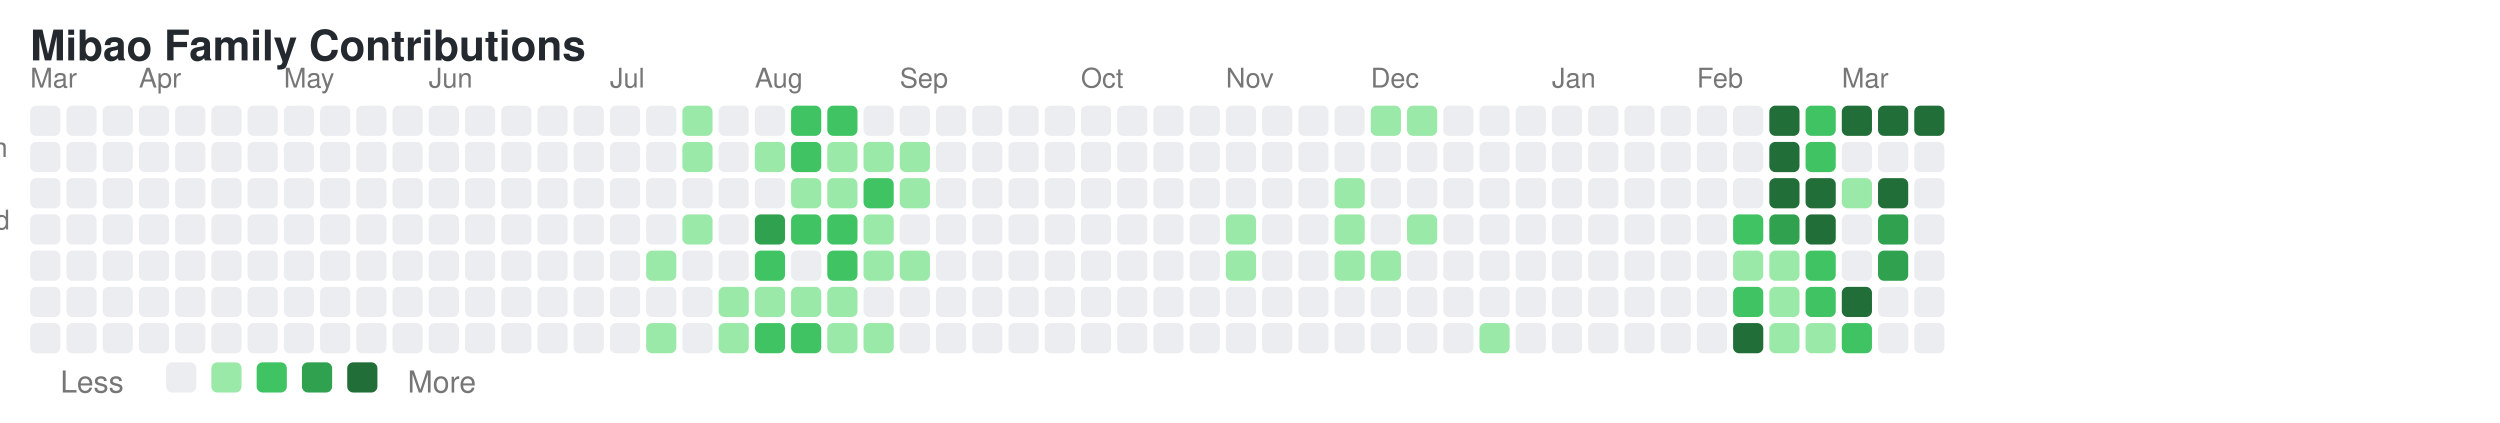
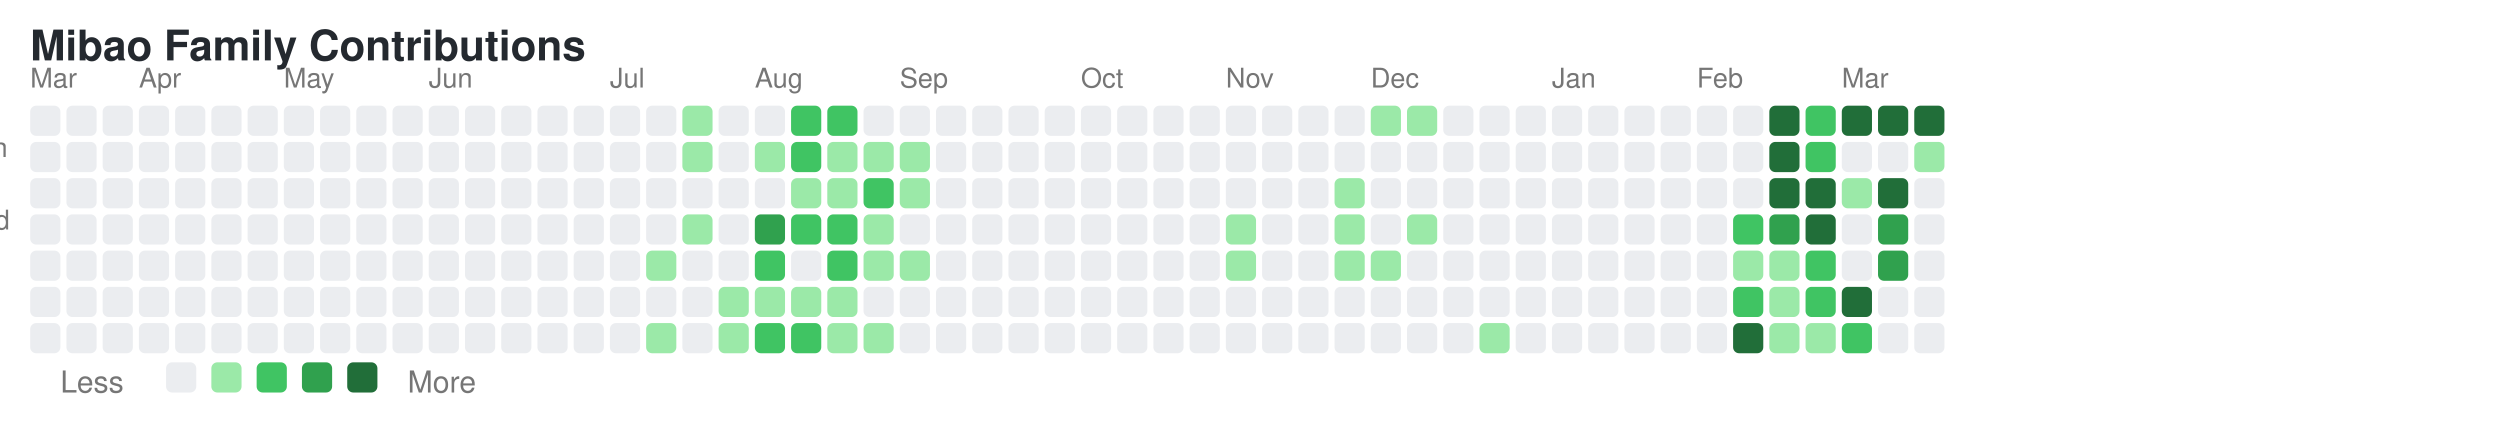
<svg xmlns="http://www.w3.org/2000/svg" width="828" height="140">
  <text x="10" y="20" font-family="-apple-system, BlinkMacSystemFont, Segoe UI, Helvetica, Arial, sans-serif" font-size="14" font-weight="600" fill="#24292f">Mibao Family Contributions</text>
  <g transform="translate(10, 35)">
    <text x="0" y="-6" font-family="-apple-system, BlinkMacSystemFont, Segoe UI, Helvetica, Arial, sans-serif" font-size="9" fill="#767676">Mar</text>
    <text x="36" y="-6" font-family="-apple-system, BlinkMacSystemFont, Segoe UI, Helvetica, Arial, sans-serif" font-size="9" fill="#767676">Apr</text>
    <text x="84" y="-6" font-family="-apple-system, BlinkMacSystemFont, Segoe UI, Helvetica, Arial, sans-serif" font-size="9" fill="#767676">May</text>
    <text x="132" y="-6" font-family="-apple-system, BlinkMacSystemFont, Segoe UI, Helvetica, Arial, sans-serif" font-size="9" fill="#767676">Jun</text>
    <text x="192" y="-6" font-family="-apple-system, BlinkMacSystemFont, Segoe UI, Helvetica, Arial, sans-serif" font-size="9" fill="#767676">Jul</text>
    <text x="240" y="-6" font-family="-apple-system, BlinkMacSystemFont, Segoe UI, Helvetica, Arial, sans-serif" font-size="9" fill="#767676">Aug</text>
    <text x="288" y="-6" font-family="-apple-system, BlinkMacSystemFont, Segoe UI, Helvetica, Arial, sans-serif" font-size="9" fill="#767676">Sep</text>
    <text x="348" y="-6" font-family="-apple-system, BlinkMacSystemFont, Segoe UI, Helvetica, Arial, sans-serif" font-size="9" fill="#767676">Oct</text>
    <text x="396" y="-6" font-family="-apple-system, BlinkMacSystemFont, Segoe UI, Helvetica, Arial, sans-serif" font-size="9" fill="#767676">Nov</text>
    <text x="444" y="-6" font-family="-apple-system, BlinkMacSystemFont, Segoe UI, Helvetica, Arial, sans-serif" font-size="9" fill="#767676">Dec</text>
    <text x="504" y="-6" font-family="-apple-system, BlinkMacSystemFont, Segoe UI, Helvetica, Arial, sans-serif" font-size="9" fill="#767676">Jan</text>
    <text x="552" y="-6" font-family="-apple-system, BlinkMacSystemFont, Segoe UI, Helvetica, Arial, sans-serif" font-size="9" fill="#767676">Feb</text>
    <text x="600" y="-6" font-family="-apple-system, BlinkMacSystemFont, Segoe UI, Helvetica, Arial, sans-serif" font-size="9" fill="#767676">Mar</text>
    <text x="-25" y="17.0" font-family="-apple-system, BlinkMacSystemFont, Segoe UI, Helvetica, Arial, sans-serif" font-size="9" fill="#767676">Mon</text>
    <text x="-25" y="41.0" font-family="-apple-system, BlinkMacSystemFont, Segoe UI, Helvetica, Arial, sans-serif" font-size="9" fill="#767676">Wed</text>
    <text x="-25" y="65.0" font-family="-apple-system, BlinkMacSystemFont, Segoe UI, Helvetica, Arial, sans-serif" font-size="9" fill="#767676">Fri</text>
    <rect x="0" y="0" width="10" height="10" fill="#ebedf0" rx="2" />
    <rect x="0" y="12" width="10" height="10" fill="#ebedf0" rx="2" />
    <rect x="0" y="24" width="10" height="10" fill="#ebedf0" rx="2" />
    <rect x="0" y="36" width="10" height="10" fill="#ebedf0" rx="2" />
    <rect x="0" y="48" width="10" height="10" fill="#ebedf0" rx="2" />
    <rect x="0" y="60" width="10" height="10" fill="#ebedf0" rx="2" />
    <rect x="0" y="72" width="10" height="10" fill="#ebedf0" rx="2" />
    <rect x="12" y="0" width="10" height="10" fill="#ebedf0" rx="2" />
    <rect x="12" y="12" width="10" height="10" fill="#ebedf0" rx="2" />
    <rect x="12" y="24" width="10" height="10" fill="#ebedf0" rx="2" />
    <rect x="12" y="36" width="10" height="10" fill="#ebedf0" rx="2" />
    <rect x="12" y="48" width="10" height="10" fill="#ebedf0" rx="2" />
    <rect x="12" y="60" width="10" height="10" fill="#ebedf0" rx="2" />
    <rect x="12" y="72" width="10" height="10" fill="#ebedf0" rx="2" />
    <rect x="24" y="0" width="10" height="10" fill="#ebedf0" rx="2" />
    <rect x="24" y="12" width="10" height="10" fill="#ebedf0" rx="2" />
    <rect x="24" y="24" width="10" height="10" fill="#ebedf0" rx="2" />
    <rect x="24" y="36" width="10" height="10" fill="#ebedf0" rx="2" />
    <rect x="24" y="48" width="10" height="10" fill="#ebedf0" rx="2" />
    <rect x="24" y="60" width="10" height="10" fill="#ebedf0" rx="2" />
    <rect x="24" y="72" width="10" height="10" fill="#ebedf0" rx="2" />
    <rect x="36" y="0" width="10" height="10" fill="#ebedf0" rx="2" />
    <rect x="36" y="12" width="10" height="10" fill="#ebedf0" rx="2" />
    <rect x="36" y="24" width="10" height="10" fill="#ebedf0" rx="2" />
    <rect x="36" y="36" width="10" height="10" fill="#ebedf0" rx="2" />
    <rect x="36" y="48" width="10" height="10" fill="#ebedf0" rx="2" />
    <rect x="36" y="60" width="10" height="10" fill="#ebedf0" rx="2" />
    <rect x="36" y="72" width="10" height="10" fill="#ebedf0" rx="2" />
    <rect x="48" y="0" width="10" height="10" fill="#ebedf0" rx="2" />
    <rect x="48" y="12" width="10" height="10" fill="#ebedf0" rx="2" />
    <rect x="48" y="24" width="10" height="10" fill="#ebedf0" rx="2" />
    <rect x="48" y="36" width="10" height="10" fill="#ebedf0" rx="2" />
    <rect x="48" y="48" width="10" height="10" fill="#ebedf0" rx="2" />
    <rect x="48" y="60" width="10" height="10" fill="#ebedf0" rx="2" />
    <rect x="48" y="72" width="10" height="10" fill="#ebedf0" rx="2" />
    <rect x="60" y="0" width="10" height="10" fill="#ebedf0" rx="2" />
    <rect x="60" y="12" width="10" height="10" fill="#ebedf0" rx="2" />
    <rect x="60" y="24" width="10" height="10" fill="#ebedf0" rx="2" />
    <rect x="60" y="36" width="10" height="10" fill="#ebedf0" rx="2" />
    <rect x="60" y="48" width="10" height="10" fill="#ebedf0" rx="2" />
    <rect x="60" y="60" width="10" height="10" fill="#ebedf0" rx="2" />
    <rect x="60" y="72" width="10" height="10" fill="#ebedf0" rx="2" />
    <rect x="72" y="0" width="10" height="10" fill="#ebedf0" rx="2" />
    <rect x="72" y="12" width="10" height="10" fill="#ebedf0" rx="2" />
    <rect x="72" y="24" width="10" height="10" fill="#ebedf0" rx="2" />
    <rect x="72" y="36" width="10" height="10" fill="#ebedf0" rx="2" />
    <rect x="72" y="48" width="10" height="10" fill="#ebedf0" rx="2" />
    <rect x="72" y="60" width="10" height="10" fill="#ebedf0" rx="2" />
    <rect x="72" y="72" width="10" height="10" fill="#ebedf0" rx="2" />
    <rect x="84" y="0" width="10" height="10" fill="#ebedf0" rx="2" />
    <rect x="84" y="12" width="10" height="10" fill="#ebedf0" rx="2" />
    <rect x="84" y="24" width="10" height="10" fill="#ebedf0" rx="2" />
    <rect x="84" y="36" width="10" height="10" fill="#ebedf0" rx="2" />
    <rect x="84" y="48" width="10" height="10" fill="#ebedf0" rx="2" />
    <rect x="84" y="60" width="10" height="10" fill="#ebedf0" rx="2" />
    <rect x="84" y="72" width="10" height="10" fill="#ebedf0" rx="2" />
    <rect x="96" y="0" width="10" height="10" fill="#ebedf0" rx="2" />
    <rect x="96" y="12" width="10" height="10" fill="#ebedf0" rx="2" />
    <rect x="96" y="24" width="10" height="10" fill="#ebedf0" rx="2" />
    <rect x="96" y="36" width="10" height="10" fill="#ebedf0" rx="2" />
    <rect x="96" y="48" width="10" height="10" fill="#ebedf0" rx="2" />
    <rect x="96" y="60" width="10" height="10" fill="#ebedf0" rx="2" />
    <rect x="96" y="72" width="10" height="10" fill="#ebedf0" rx="2" />
    <rect x="108" y="0" width="10" height="10" fill="#ebedf0" rx="2" />
    <rect x="108" y="12" width="10" height="10" fill="#ebedf0" rx="2" />
    <rect x="108" y="24" width="10" height="10" fill="#ebedf0" rx="2" />
    <rect x="108" y="36" width="10" height="10" fill="#ebedf0" rx="2" />
    <rect x="108" y="48" width="10" height="10" fill="#ebedf0" rx="2" />
    <rect x="108" y="60" width="10" height="10" fill="#ebedf0" rx="2" />
    <rect x="108" y="72" width="10" height="10" fill="#ebedf0" rx="2" />
    <rect x="120" y="0" width="10" height="10" fill="#ebedf0" rx="2" />
    <rect x="120" y="12" width="10" height="10" fill="#ebedf0" rx="2" />
    <rect x="120" y="24" width="10" height="10" fill="#ebedf0" rx="2" />
    <rect x="120" y="36" width="10" height="10" fill="#ebedf0" rx="2" />
    <rect x="120" y="48" width="10" height="10" fill="#ebedf0" rx="2" />
    <rect x="120" y="60" width="10" height="10" fill="#ebedf0" rx="2" />
    <rect x="120" y="72" width="10" height="10" fill="#ebedf0" rx="2" />
    <rect x="132" y="0" width="10" height="10" fill="#ebedf0" rx="2" />
    <rect x="132" y="12" width="10" height="10" fill="#ebedf0" rx="2" />
    <rect x="132" y="24" width="10" height="10" fill="#ebedf0" rx="2" />
    <rect x="132" y="36" width="10" height="10" fill="#ebedf0" rx="2" />
    <rect x="132" y="48" width="10" height="10" fill="#ebedf0" rx="2" />
    <rect x="132" y="60" width="10" height="10" fill="#ebedf0" rx="2" />
    <rect x="132" y="72" width="10" height="10" fill="#ebedf0" rx="2" />
    <rect x="144" y="0" width="10" height="10" fill="#ebedf0" rx="2" />
    <rect x="144" y="12" width="10" height="10" fill="#ebedf0" rx="2" />
    <rect x="144" y="24" width="10" height="10" fill="#ebedf0" rx="2" />
    <rect x="144" y="36" width="10" height="10" fill="#ebedf0" rx="2" />
    <rect x="144" y="48" width="10" height="10" fill="#ebedf0" rx="2" />
    <rect x="144" y="60" width="10" height="10" fill="#ebedf0" rx="2" />
    <rect x="144" y="72" width="10" height="10" fill="#ebedf0" rx="2" />
    <rect x="156" y="0" width="10" height="10" fill="#ebedf0" rx="2" />
    <rect x="156" y="12" width="10" height="10" fill="#ebedf0" rx="2" />
    <rect x="156" y="24" width="10" height="10" fill="#ebedf0" rx="2" />
    <rect x="156" y="36" width="10" height="10" fill="#ebedf0" rx="2" />
    <rect x="156" y="48" width="10" height="10" fill="#ebedf0" rx="2" />
    <rect x="156" y="60" width="10" height="10" fill="#ebedf0" rx="2" />
    <rect x="156" y="72" width="10" height="10" fill="#ebedf0" rx="2" />
    <rect x="168" y="0" width="10" height="10" fill="#ebedf0" rx="2" />
    <rect x="168" y="12" width="10" height="10" fill="#ebedf0" rx="2" />
    <rect x="168" y="24" width="10" height="10" fill="#ebedf0" rx="2" />
    <rect x="168" y="36" width="10" height="10" fill="#ebedf0" rx="2" />
    <rect x="168" y="48" width="10" height="10" fill="#ebedf0" rx="2" />
    <rect x="168" y="60" width="10" height="10" fill="#ebedf0" rx="2" />
    <rect x="168" y="72" width="10" height="10" fill="#ebedf0" rx="2" />
    <rect x="180" y="0" width="10" height="10" fill="#ebedf0" rx="2" />
    <rect x="180" y="12" width="10" height="10" fill="#ebedf0" rx="2" />
    <rect x="180" y="24" width="10" height="10" fill="#ebedf0" rx="2" />
    <rect x="180" y="36" width="10" height="10" fill="#ebedf0" rx="2" />
    <rect x="180" y="48" width="10" height="10" fill="#ebedf0" rx="2" />
    <rect x="180" y="60" width="10" height="10" fill="#ebedf0" rx="2" />
    <rect x="180" y="72" width="10" height="10" fill="#ebedf0" rx="2" />
    <rect x="192" y="0" width="10" height="10" fill="#ebedf0" rx="2" />
    <rect x="192" y="12" width="10" height="10" fill="#ebedf0" rx="2" />
    <rect x="192" y="24" width="10" height="10" fill="#ebedf0" rx="2" />
    <rect x="192" y="36" width="10" height="10" fill="#ebedf0" rx="2" />
    <rect x="192" y="48" width="10" height="10" fill="#ebedf0" rx="2" />
    <rect x="192" y="60" width="10" height="10" fill="#ebedf0" rx="2" />
    <rect x="192" y="72" width="10" height="10" fill="#ebedf0" rx="2" />
    <rect x="204" y="0" width="10" height="10" fill="#ebedf0" rx="2" />
    <rect x="204" y="12" width="10" height="10" fill="#ebedf0" rx="2" />
    <rect x="204" y="24" width="10" height="10" fill="#ebedf0" rx="2" />
    <rect x="204" y="36" width="10" height="10" fill="#ebedf0" rx="2" />
    <rect x="204" y="48" width="10" height="10" fill="#9be9a8" rx="2" />
    <rect x="204" y="60" width="10" height="10" fill="#ebedf0" rx="2" />
    <rect x="204" y="72" width="10" height="10" fill="#9be9a8" rx="2" />
    <rect x="216" y="0" width="10" height="10" fill="#9be9a8" rx="2" />
    <rect x="216" y="12" width="10" height="10" fill="#9be9a8" rx="2" />
    <rect x="216" y="24" width="10" height="10" fill="#ebedf0" rx="2" />
    <rect x="216" y="36" width="10" height="10" fill="#9be9a8" rx="2" />
    <rect x="216" y="48" width="10" height="10" fill="#ebedf0" rx="2" />
    <rect x="216" y="60" width="10" height="10" fill="#ebedf0" rx="2" />
    <rect x="216" y="72" width="10" height="10" fill="#ebedf0" rx="2" />
    <rect x="228" y="0" width="10" height="10" fill="#ebedf0" rx="2" />
    <rect x="228" y="12" width="10" height="10" fill="#ebedf0" rx="2" />
    <rect x="228" y="24" width="10" height="10" fill="#ebedf0" rx="2" />
    <rect x="228" y="36" width="10" height="10" fill="#ebedf0" rx="2" />
    <rect x="228" y="48" width="10" height="10" fill="#ebedf0" rx="2" />
    <rect x="228" y="60" width="10" height="10" fill="#9be9a8" rx="2" />
    <rect x="228" y="72" width="10" height="10" fill="#9be9a8" rx="2" />
    <rect x="240" y="0" width="10" height="10" fill="#ebedf0" rx="2" />
    <rect x="240" y="12" width="10" height="10" fill="#9be9a8" rx="2" />
    <rect x="240" y="24" width="10" height="10" fill="#ebedf0" rx="2" />
    <rect x="240" y="36" width="10" height="10" fill="#30a14e" rx="2" />
    <rect x="240" y="48" width="10" height="10" fill="#40c463" rx="2" />
    <rect x="240" y="60" width="10" height="10" fill="#9be9a8" rx="2" />
    <rect x="240" y="72" width="10" height="10" fill="#40c463" rx="2" />
    <rect x="252" y="0" width="10" height="10" fill="#40c463" rx="2" />
    <rect x="252" y="12" width="10" height="10" fill="#40c463" rx="2" />
    <rect x="252" y="24" width="10" height="10" fill="#9be9a8" rx="2" />
    <rect x="252" y="36" width="10" height="10" fill="#40c463" rx="2" />
    <rect x="252" y="48" width="10" height="10" fill="#ebedf0" rx="2" />
    <rect x="252" y="60" width="10" height="10" fill="#9be9a8" rx="2" />
    <rect x="252" y="72" width="10" height="10" fill="#40c463" rx="2" />
    <rect x="264" y="0" width="10" height="10" fill="#40c463" rx="2" />
    <rect x="264" y="12" width="10" height="10" fill="#9be9a8" rx="2" />
    <rect x="264" y="24" width="10" height="10" fill="#9be9a8" rx="2" />
    <rect x="264" y="36" width="10" height="10" fill="#40c463" rx="2" />
    <rect x="264" y="48" width="10" height="10" fill="#40c463" rx="2" />
    <rect x="264" y="60" width="10" height="10" fill="#9be9a8" rx="2" />
    <rect x="264" y="72" width="10" height="10" fill="#9be9a8" rx="2" />
    <rect x="276" y="0" width="10" height="10" fill="#ebedf0" rx="2" />
    <rect x="276" y="12" width="10" height="10" fill="#9be9a8" rx="2" />
    <rect x="276" y="24" width="10" height="10" fill="#40c463" rx="2" />
    <rect x="276" y="36" width="10" height="10" fill="#9be9a8" rx="2" />
    <rect x="276" y="48" width="10" height="10" fill="#9be9a8" rx="2" />
    <rect x="276" y="60" width="10" height="10" fill="#ebedf0" rx="2" />
    <rect x="276" y="72" width="10" height="10" fill="#9be9a8" rx="2" />
    <rect x="288" y="0" width="10" height="10" fill="#ebedf0" rx="2" />
    <rect x="288" y="12" width="10" height="10" fill="#9be9a8" rx="2" />
    <rect x="288" y="24" width="10" height="10" fill="#9be9a8" rx="2" />
    <rect x="288" y="36" width="10" height="10" fill="#ebedf0" rx="2" />
    <rect x="288" y="48" width="10" height="10" fill="#9be9a8" rx="2" />
    <rect x="288" y="60" width="10" height="10" fill="#ebedf0" rx="2" />
    <rect x="288" y="72" width="10" height="10" fill="#ebedf0" rx="2" />
    <rect x="300" y="0" width="10" height="10" fill="#ebedf0" rx="2" />
    <rect x="300" y="12" width="10" height="10" fill="#ebedf0" rx="2" />
    <rect x="300" y="24" width="10" height="10" fill="#ebedf0" rx="2" />
    <rect x="300" y="36" width="10" height="10" fill="#ebedf0" rx="2" />
    <rect x="300" y="48" width="10" height="10" fill="#ebedf0" rx="2" />
    <rect x="300" y="60" width="10" height="10" fill="#ebedf0" rx="2" />
    <rect x="300" y="72" width="10" height="10" fill="#ebedf0" rx="2" />
    <rect x="312" y="0" width="10" height="10" fill="#ebedf0" rx="2" />
    <rect x="312" y="12" width="10" height="10" fill="#ebedf0" rx="2" />
    <rect x="312" y="24" width="10" height="10" fill="#ebedf0" rx="2" />
    <rect x="312" y="36" width="10" height="10" fill="#ebedf0" rx="2" />
    <rect x="312" y="48" width="10" height="10" fill="#ebedf0" rx="2" />
    <rect x="312" y="60" width="10" height="10" fill="#ebedf0" rx="2" />
    <rect x="312" y="72" width="10" height="10" fill="#ebedf0" rx="2" />
    <rect x="324" y="0" width="10" height="10" fill="#ebedf0" rx="2" />
    <rect x="324" y="12" width="10" height="10" fill="#ebedf0" rx="2" />
    <rect x="324" y="24" width="10" height="10" fill="#ebedf0" rx="2" />
    <rect x="324" y="36" width="10" height="10" fill="#ebedf0" rx="2" />
    <rect x="324" y="48" width="10" height="10" fill="#ebedf0" rx="2" />
    <rect x="324" y="60" width="10" height="10" fill="#ebedf0" rx="2" />
    <rect x="324" y="72" width="10" height="10" fill="#ebedf0" rx="2" />
    <rect x="336" y="0" width="10" height="10" fill="#ebedf0" rx="2" />
    <rect x="336" y="12" width="10" height="10" fill="#ebedf0" rx="2" />
    <rect x="336" y="24" width="10" height="10" fill="#ebedf0" rx="2" />
    <rect x="336" y="36" width="10" height="10" fill="#ebedf0" rx="2" />
    <rect x="336" y="48" width="10" height="10" fill="#ebedf0" rx="2" />
    <rect x="336" y="60" width="10" height="10" fill="#ebedf0" rx="2" />
    <rect x="336" y="72" width="10" height="10" fill="#ebedf0" rx="2" />
    <rect x="348" y="0" width="10" height="10" fill="#ebedf0" rx="2" />
    <rect x="348" y="12" width="10" height="10" fill="#ebedf0" rx="2" />
    <rect x="348" y="24" width="10" height="10" fill="#ebedf0" rx="2" />
    <rect x="348" y="36" width="10" height="10" fill="#ebedf0" rx="2" />
    <rect x="348" y="48" width="10" height="10" fill="#ebedf0" rx="2" />
    <rect x="348" y="60" width="10" height="10" fill="#ebedf0" rx="2" />
    <rect x="348" y="72" width="10" height="10" fill="#ebedf0" rx="2" />
    <rect x="360" y="0" width="10" height="10" fill="#ebedf0" rx="2" />
    <rect x="360" y="12" width="10" height="10" fill="#ebedf0" rx="2" />
    <rect x="360" y="24" width="10" height="10" fill="#ebedf0" rx="2" />
    <rect x="360" y="36" width="10" height="10" fill="#ebedf0" rx="2" />
    <rect x="360" y="48" width="10" height="10" fill="#ebedf0" rx="2" />
    <rect x="360" y="60" width="10" height="10" fill="#ebedf0" rx="2" />
    <rect x="360" y="72" width="10" height="10" fill="#ebedf0" rx="2" />
    <rect x="372" y="0" width="10" height="10" fill="#ebedf0" rx="2" />
    <rect x="372" y="12" width="10" height="10" fill="#ebedf0" rx="2" />
    <rect x="372" y="24" width="10" height="10" fill="#ebedf0" rx="2" />
    <rect x="372" y="36" width="10" height="10" fill="#ebedf0" rx="2" />
    <rect x="372" y="48" width="10" height="10" fill="#ebedf0" rx="2" />
    <rect x="372" y="60" width="10" height="10" fill="#ebedf0" rx="2" />
    <rect x="372" y="72" width="10" height="10" fill="#ebedf0" rx="2" />
    <rect x="384" y="0" width="10" height="10" fill="#ebedf0" rx="2" />
    <rect x="384" y="12" width="10" height="10" fill="#ebedf0" rx="2" />
    <rect x="384" y="24" width="10" height="10" fill="#ebedf0" rx="2" />
    <rect x="384" y="36" width="10" height="10" fill="#ebedf0" rx="2" />
    <rect x="384" y="48" width="10" height="10" fill="#ebedf0" rx="2" />
    <rect x="384" y="60" width="10" height="10" fill="#ebedf0" rx="2" />
    <rect x="384" y="72" width="10" height="10" fill="#ebedf0" rx="2" />
    <rect x="396" y="0" width="10" height="10" fill="#ebedf0" rx="2" />
    <rect x="396" y="12" width="10" height="10" fill="#ebedf0" rx="2" />
    <rect x="396" y="24" width="10" height="10" fill="#ebedf0" rx="2" />
    <rect x="396" y="36" width="10" height="10" fill="#9be9a8" rx="2" />
    <rect x="396" y="48" width="10" height="10" fill="#9be9a8" rx="2" />
    <rect x="396" y="60" width="10" height="10" fill="#ebedf0" rx="2" />
    <rect x="396" y="72" width="10" height="10" fill="#ebedf0" rx="2" />
    <rect x="408" y="0" width="10" height="10" fill="#ebedf0" rx="2" />
    <rect x="408" y="12" width="10" height="10" fill="#ebedf0" rx="2" />
    <rect x="408" y="24" width="10" height="10" fill="#ebedf0" rx="2" />
    <rect x="408" y="36" width="10" height="10" fill="#ebedf0" rx="2" />
    <rect x="408" y="48" width="10" height="10" fill="#ebedf0" rx="2" />
    <rect x="408" y="60" width="10" height="10" fill="#ebedf0" rx="2" />
    <rect x="408" y="72" width="10" height="10" fill="#ebedf0" rx="2" />
    <rect x="420" y="0" width="10" height="10" fill="#ebedf0" rx="2" />
    <rect x="420" y="12" width="10" height="10" fill="#ebedf0" rx="2" />
    <rect x="420" y="24" width="10" height="10" fill="#ebedf0" rx="2" />
    <rect x="420" y="36" width="10" height="10" fill="#ebedf0" rx="2" />
    <rect x="420" y="48" width="10" height="10" fill="#ebedf0" rx="2" />
    <rect x="420" y="60" width="10" height="10" fill="#ebedf0" rx="2" />
    <rect x="420" y="72" width="10" height="10" fill="#ebedf0" rx="2" />
    <rect x="432" y="0" width="10" height="10" fill="#ebedf0" rx="2" />
    <rect x="432" y="12" width="10" height="10" fill="#ebedf0" rx="2" />
    <rect x="432" y="24" width="10" height="10" fill="#9be9a8" rx="2" />
    <rect x="432" y="36" width="10" height="10" fill="#9be9a8" rx="2" />
    <rect x="432" y="48" width="10" height="10" fill="#9be9a8" rx="2" />
    <rect x="432" y="60" width="10" height="10" fill="#ebedf0" rx="2" />
    <rect x="432" y="72" width="10" height="10" fill="#ebedf0" rx="2" />
    <rect x="444" y="0" width="10" height="10" fill="#9be9a8" rx="2" />
    <rect x="444" y="12" width="10" height="10" fill="#ebedf0" rx="2" />
    <rect x="444" y="24" width="10" height="10" fill="#ebedf0" rx="2" />
    <rect x="444" y="36" width="10" height="10" fill="#ebedf0" rx="2" />
    <rect x="444" y="48" width="10" height="10" fill="#9be9a8" rx="2" />
    <rect x="444" y="60" width="10" height="10" fill="#ebedf0" rx="2" />
    <rect x="444" y="72" width="10" height="10" fill="#ebedf0" rx="2" />
    <rect x="456" y="0" width="10" height="10" fill="#9be9a8" rx="2" />
    <rect x="456" y="12" width="10" height="10" fill="#ebedf0" rx="2" />
    <rect x="456" y="24" width="10" height="10" fill="#ebedf0" rx="2" />
    <rect x="456" y="36" width="10" height="10" fill="#9be9a8" rx="2" />
    <rect x="456" y="48" width="10" height="10" fill="#ebedf0" rx="2" />
    <rect x="456" y="60" width="10" height="10" fill="#ebedf0" rx="2" />
    <rect x="456" y="72" width="10" height="10" fill="#ebedf0" rx="2" />
    <rect x="468" y="0" width="10" height="10" fill="#ebedf0" rx="2" />
    <rect x="468" y="12" width="10" height="10" fill="#ebedf0" rx="2" />
    <rect x="468" y="24" width="10" height="10" fill="#ebedf0" rx="2" />
    <rect x="468" y="36" width="10" height="10" fill="#ebedf0" rx="2" />
    <rect x="468" y="48" width="10" height="10" fill="#ebedf0" rx="2" />
    <rect x="468" y="60" width="10" height="10" fill="#ebedf0" rx="2" />
    <rect x="468" y="72" width="10" height="10" fill="#ebedf0" rx="2" />
    <rect x="480" y="0" width="10" height="10" fill="#ebedf0" rx="2" />
    <rect x="480" y="12" width="10" height="10" fill="#ebedf0" rx="2" />
    <rect x="480" y="24" width="10" height="10" fill="#ebedf0" rx="2" />
    <rect x="480" y="36" width="10" height="10" fill="#ebedf0" rx="2" />
    <rect x="480" y="48" width="10" height="10" fill="#ebedf0" rx="2" />
    <rect x="480" y="60" width="10" height="10" fill="#ebedf0" rx="2" />
    <rect x="480" y="72" width="10" height="10" fill="#9be9a8" rx="2" />
    <rect x="492" y="0" width="10" height="10" fill="#ebedf0" rx="2" />
    <rect x="492" y="12" width="10" height="10" fill="#ebedf0" rx="2" />
    <rect x="492" y="24" width="10" height="10" fill="#ebedf0" rx="2" />
    <rect x="492" y="36" width="10" height="10" fill="#ebedf0" rx="2" />
    <rect x="492" y="48" width="10" height="10" fill="#ebedf0" rx="2" />
    <rect x="492" y="60" width="10" height="10" fill="#ebedf0" rx="2" />
    <rect x="492" y="72" width="10" height="10" fill="#ebedf0" rx="2" />
    <rect x="504" y="0" width="10" height="10" fill="#ebedf0" rx="2" />
    <rect x="504" y="12" width="10" height="10" fill="#ebedf0" rx="2" />
    <rect x="504" y="24" width="10" height="10" fill="#ebedf0" rx="2" />
    <rect x="504" y="36" width="10" height="10" fill="#ebedf0" rx="2" />
    <rect x="504" y="48" width="10" height="10" fill="#ebedf0" rx="2" />
    <rect x="504" y="60" width="10" height="10" fill="#ebedf0" rx="2" />
    <rect x="504" y="72" width="10" height="10" fill="#ebedf0" rx="2" />
    <rect x="516" y="0" width="10" height="10" fill="#ebedf0" rx="2" />
    <rect x="516" y="12" width="10" height="10" fill="#ebedf0" rx="2" />
    <rect x="516" y="24" width="10" height="10" fill="#ebedf0" rx="2" />
    <rect x="516" y="36" width="10" height="10" fill="#ebedf0" rx="2" />
    <rect x="516" y="48" width="10" height="10" fill="#ebedf0" rx="2" />
    <rect x="516" y="60" width="10" height="10" fill="#ebedf0" rx="2" />
    <rect x="516" y="72" width="10" height="10" fill="#ebedf0" rx="2" />
    <rect x="528" y="0" width="10" height="10" fill="#ebedf0" rx="2" />
    <rect x="528" y="12" width="10" height="10" fill="#ebedf0" rx="2" />
    <rect x="528" y="24" width="10" height="10" fill="#ebedf0" rx="2" />
    <rect x="528" y="36" width="10" height="10" fill="#ebedf0" rx="2" />
    <rect x="528" y="48" width="10" height="10" fill="#ebedf0" rx="2" />
    <rect x="528" y="60" width="10" height="10" fill="#ebedf0" rx="2" />
    <rect x="528" y="72" width="10" height="10" fill="#ebedf0" rx="2" />
    <rect x="540" y="0" width="10" height="10" fill="#ebedf0" rx="2" />
    <rect x="540" y="12" width="10" height="10" fill="#ebedf0" rx="2" />
    <rect x="540" y="24" width="10" height="10" fill="#ebedf0" rx="2" />
    <rect x="540" y="36" width="10" height="10" fill="#ebedf0" rx="2" />
    <rect x="540" y="48" width="10" height="10" fill="#ebedf0" rx="2" />
    <rect x="540" y="60" width="10" height="10" fill="#ebedf0" rx="2" />
    <rect x="540" y="72" width="10" height="10" fill="#ebedf0" rx="2" />
    <rect x="552" y="0" width="10" height="10" fill="#ebedf0" rx="2" />
    <rect x="552" y="12" width="10" height="10" fill="#ebedf0" rx="2" />
    <rect x="552" y="24" width="10" height="10" fill="#ebedf0" rx="2" />
    <rect x="552" y="36" width="10" height="10" fill="#ebedf0" rx="2" />
    <rect x="552" y="48" width="10" height="10" fill="#ebedf0" rx="2" />
    <rect x="552" y="60" width="10" height="10" fill="#ebedf0" rx="2" />
    <rect x="552" y="72" width="10" height="10" fill="#ebedf0" rx="2" />
    <rect x="564" y="0" width="10" height="10" fill="#ebedf0" rx="2" />
    <rect x="564" y="12" width="10" height="10" fill="#ebedf0" rx="2" />
    <rect x="564" y="24" width="10" height="10" fill="#ebedf0" rx="2" />
    <rect x="564" y="36" width="10" height="10" fill="#40c463" rx="2" />
    <rect x="564" y="48" width="10" height="10" fill="#9be9a8" rx="2" />
    <rect x="564" y="60" width="10" height="10" fill="#40c463" rx="2" />
    <rect x="564" y="72" width="10" height="10" fill="#216e39" rx="2" />
    <rect x="576" y="0" width="10" height="10" fill="#216e39" rx="2" />
    <rect x="576" y="12" width="10" height="10" fill="#216e39" rx="2" />
    <rect x="576" y="24" width="10" height="10" fill="#216e39" rx="2" />
    <rect x="576" y="36" width="10" height="10" fill="#30a14e" rx="2" />
    <rect x="576" y="48" width="10" height="10" fill="#9be9a8" rx="2" />
    <rect x="576" y="60" width="10" height="10" fill="#9be9a8" rx="2" />
    <rect x="576" y="72" width="10" height="10" fill="#9be9a8" rx="2" />
    <rect x="588" y="0" width="10" height="10" fill="#40c463" rx="2" />
    <rect x="588" y="12" width="10" height="10" fill="#40c463" rx="2" />
    <rect x="588" y="24" width="10" height="10" fill="#216e39" rx="2" />
    <rect x="588" y="36" width="10" height="10" fill="#216e39" rx="2" />
    <rect x="588" y="48" width="10" height="10" fill="#40c463" rx="2" />
    <rect x="588" y="60" width="10" height="10" fill="#40c463" rx="2" />
    <rect x="588" y="72" width="10" height="10" fill="#9be9a8" rx="2" />
    <rect x="600" y="0" width="10" height="10" fill="#216e39" rx="2" />
    <rect x="600" y="12" width="10" height="10" fill="#ebedf0" rx="2" />
    <rect x="600" y="24" width="10" height="10" fill="#9be9a8" rx="2" />
    <rect x="600" y="36" width="10" height="10" fill="#ebedf0" rx="2" />
    <rect x="600" y="48" width="10" height="10" fill="#ebedf0" rx="2" />
    <rect x="600" y="60" width="10" height="10" fill="#216e39" rx="2" />
    <rect x="600" y="72" width="10" height="10" fill="#40c463" rx="2" />
    <rect x="612" y="0" width="10" height="10" fill="#216e39" rx="2" />
    <rect x="612" y="12" width="10" height="10" fill="#ebedf0" rx="2" />
    <rect x="612" y="24" width="10" height="10" fill="#216e39" rx="2" />
    <rect x="612" y="36" width="10" height="10" fill="#30a14e" rx="2" />
    <rect x="612" y="48" width="10" height="10" fill="#30a14e" rx="2" />
    <rect x="612" y="60" width="10" height="10" fill="#ebedf0" rx="2" />
    <rect x="612" y="72" width="10" height="10" fill="#ebedf0" rx="2" />
    <rect x="624" y="0" width="10" height="10" fill="#216e39" rx="2" />
-     <rect x="624" y="12" width="10" height="10" fill="#ebedf0" rx="2" />
+     <rect x="624" y="12" width="10" height="10" fill="#9be9a8" rx="2" />
    <rect x="624" y="24" width="10" height="10" fill="#ebedf0" rx="2" />
    <rect x="624" y="36" width="10" height="10" fill="#ebedf0" rx="2" />
    <rect x="624" y="48" width="10" height="10" fill="#ebedf0" rx="2" />
    <rect x="624" y="60" width="10" height="10" fill="#ebedf0" rx="2" />
    <rect x="624" y="72" width="10" height="10" fill="#ebedf0" rx="2" />
    <text x="10" y="95" font-family="-apple-system, BlinkMacSystemFont, Segoe UI, Helvetica, Arial, sans-serif" font-size="10" fill="#767676">Less</text>
    <rect x="45" y="85" width="10" height="10" fill="#ebedf0" rx="2" />
    <rect x="60" y="85" width="10" height="10" fill="#9be9a8" rx="2" />
    <rect x="75" y="85" width="10" height="10" fill="#40c463" rx="2" />
    <rect x="90" y="85" width="10" height="10" fill="#30a14e" rx="2" />
    <rect x="105" y="85" width="10" height="10" fill="#216e39" rx="2" />
    <text x="125" y="95" font-family="-apple-system, BlinkMacSystemFont, Segoe UI, Helvetica, Arial, sans-serif" font-size="10" fill="#767676">More</text>
  </g>
</svg>
